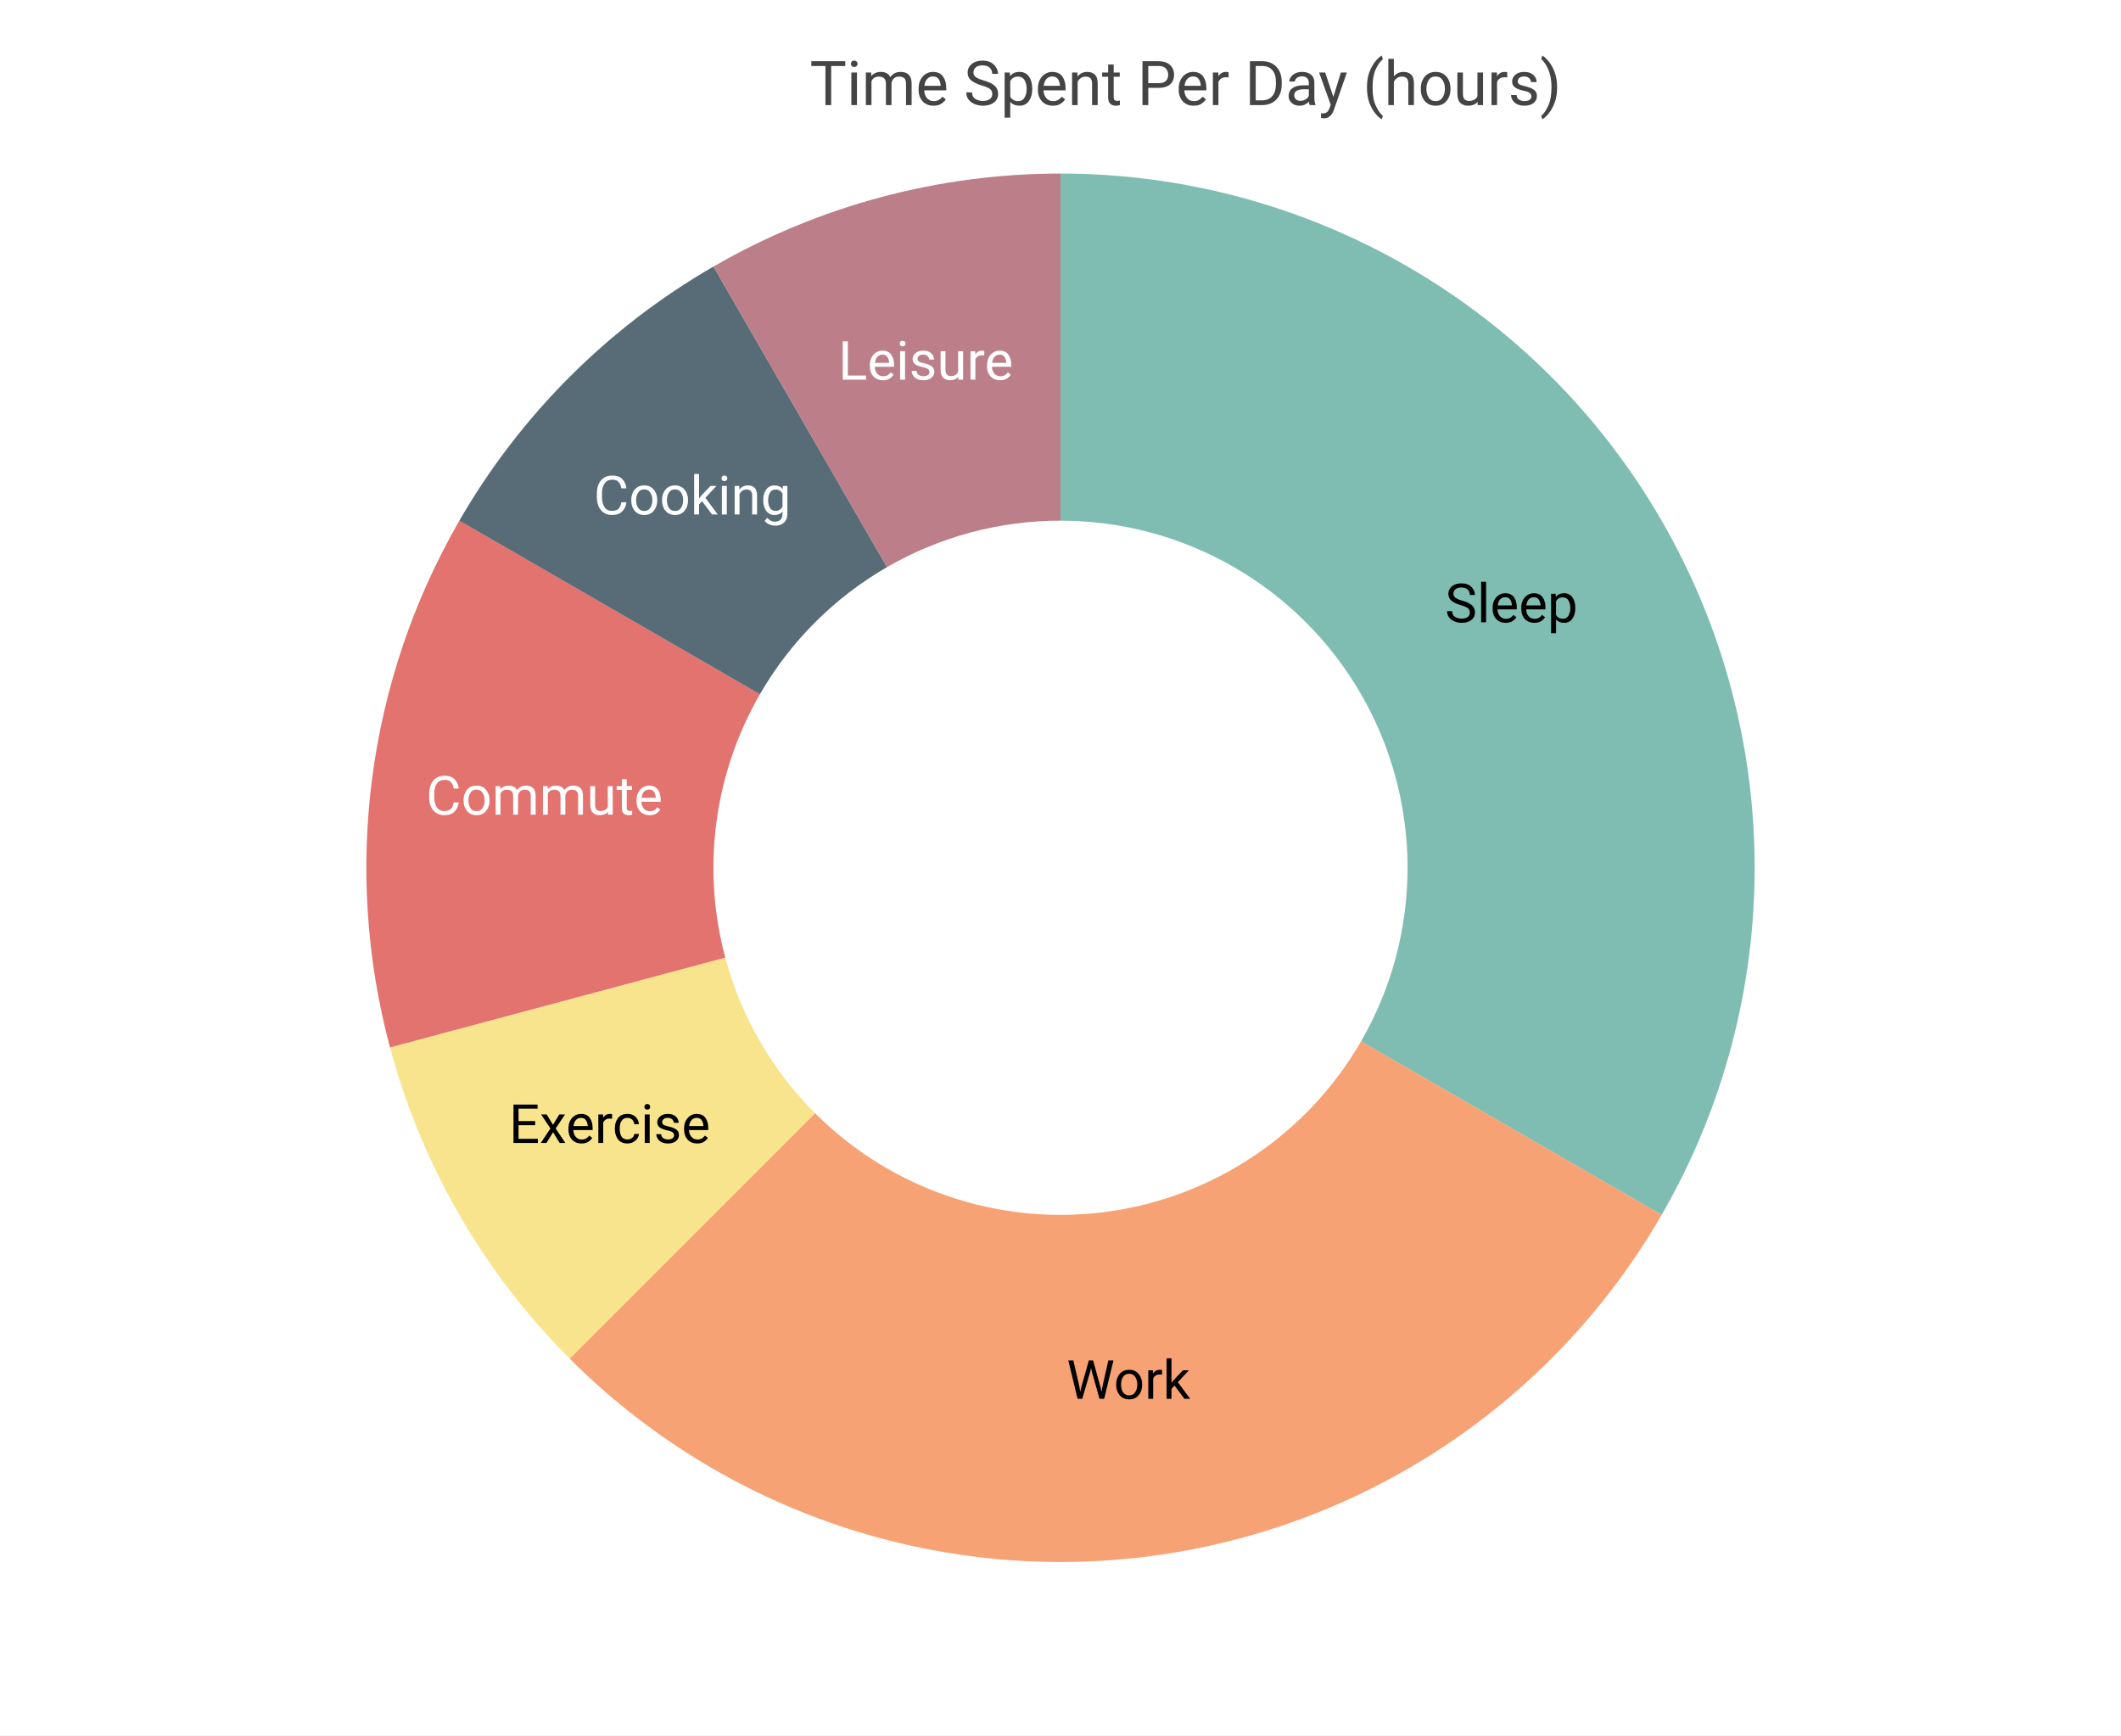
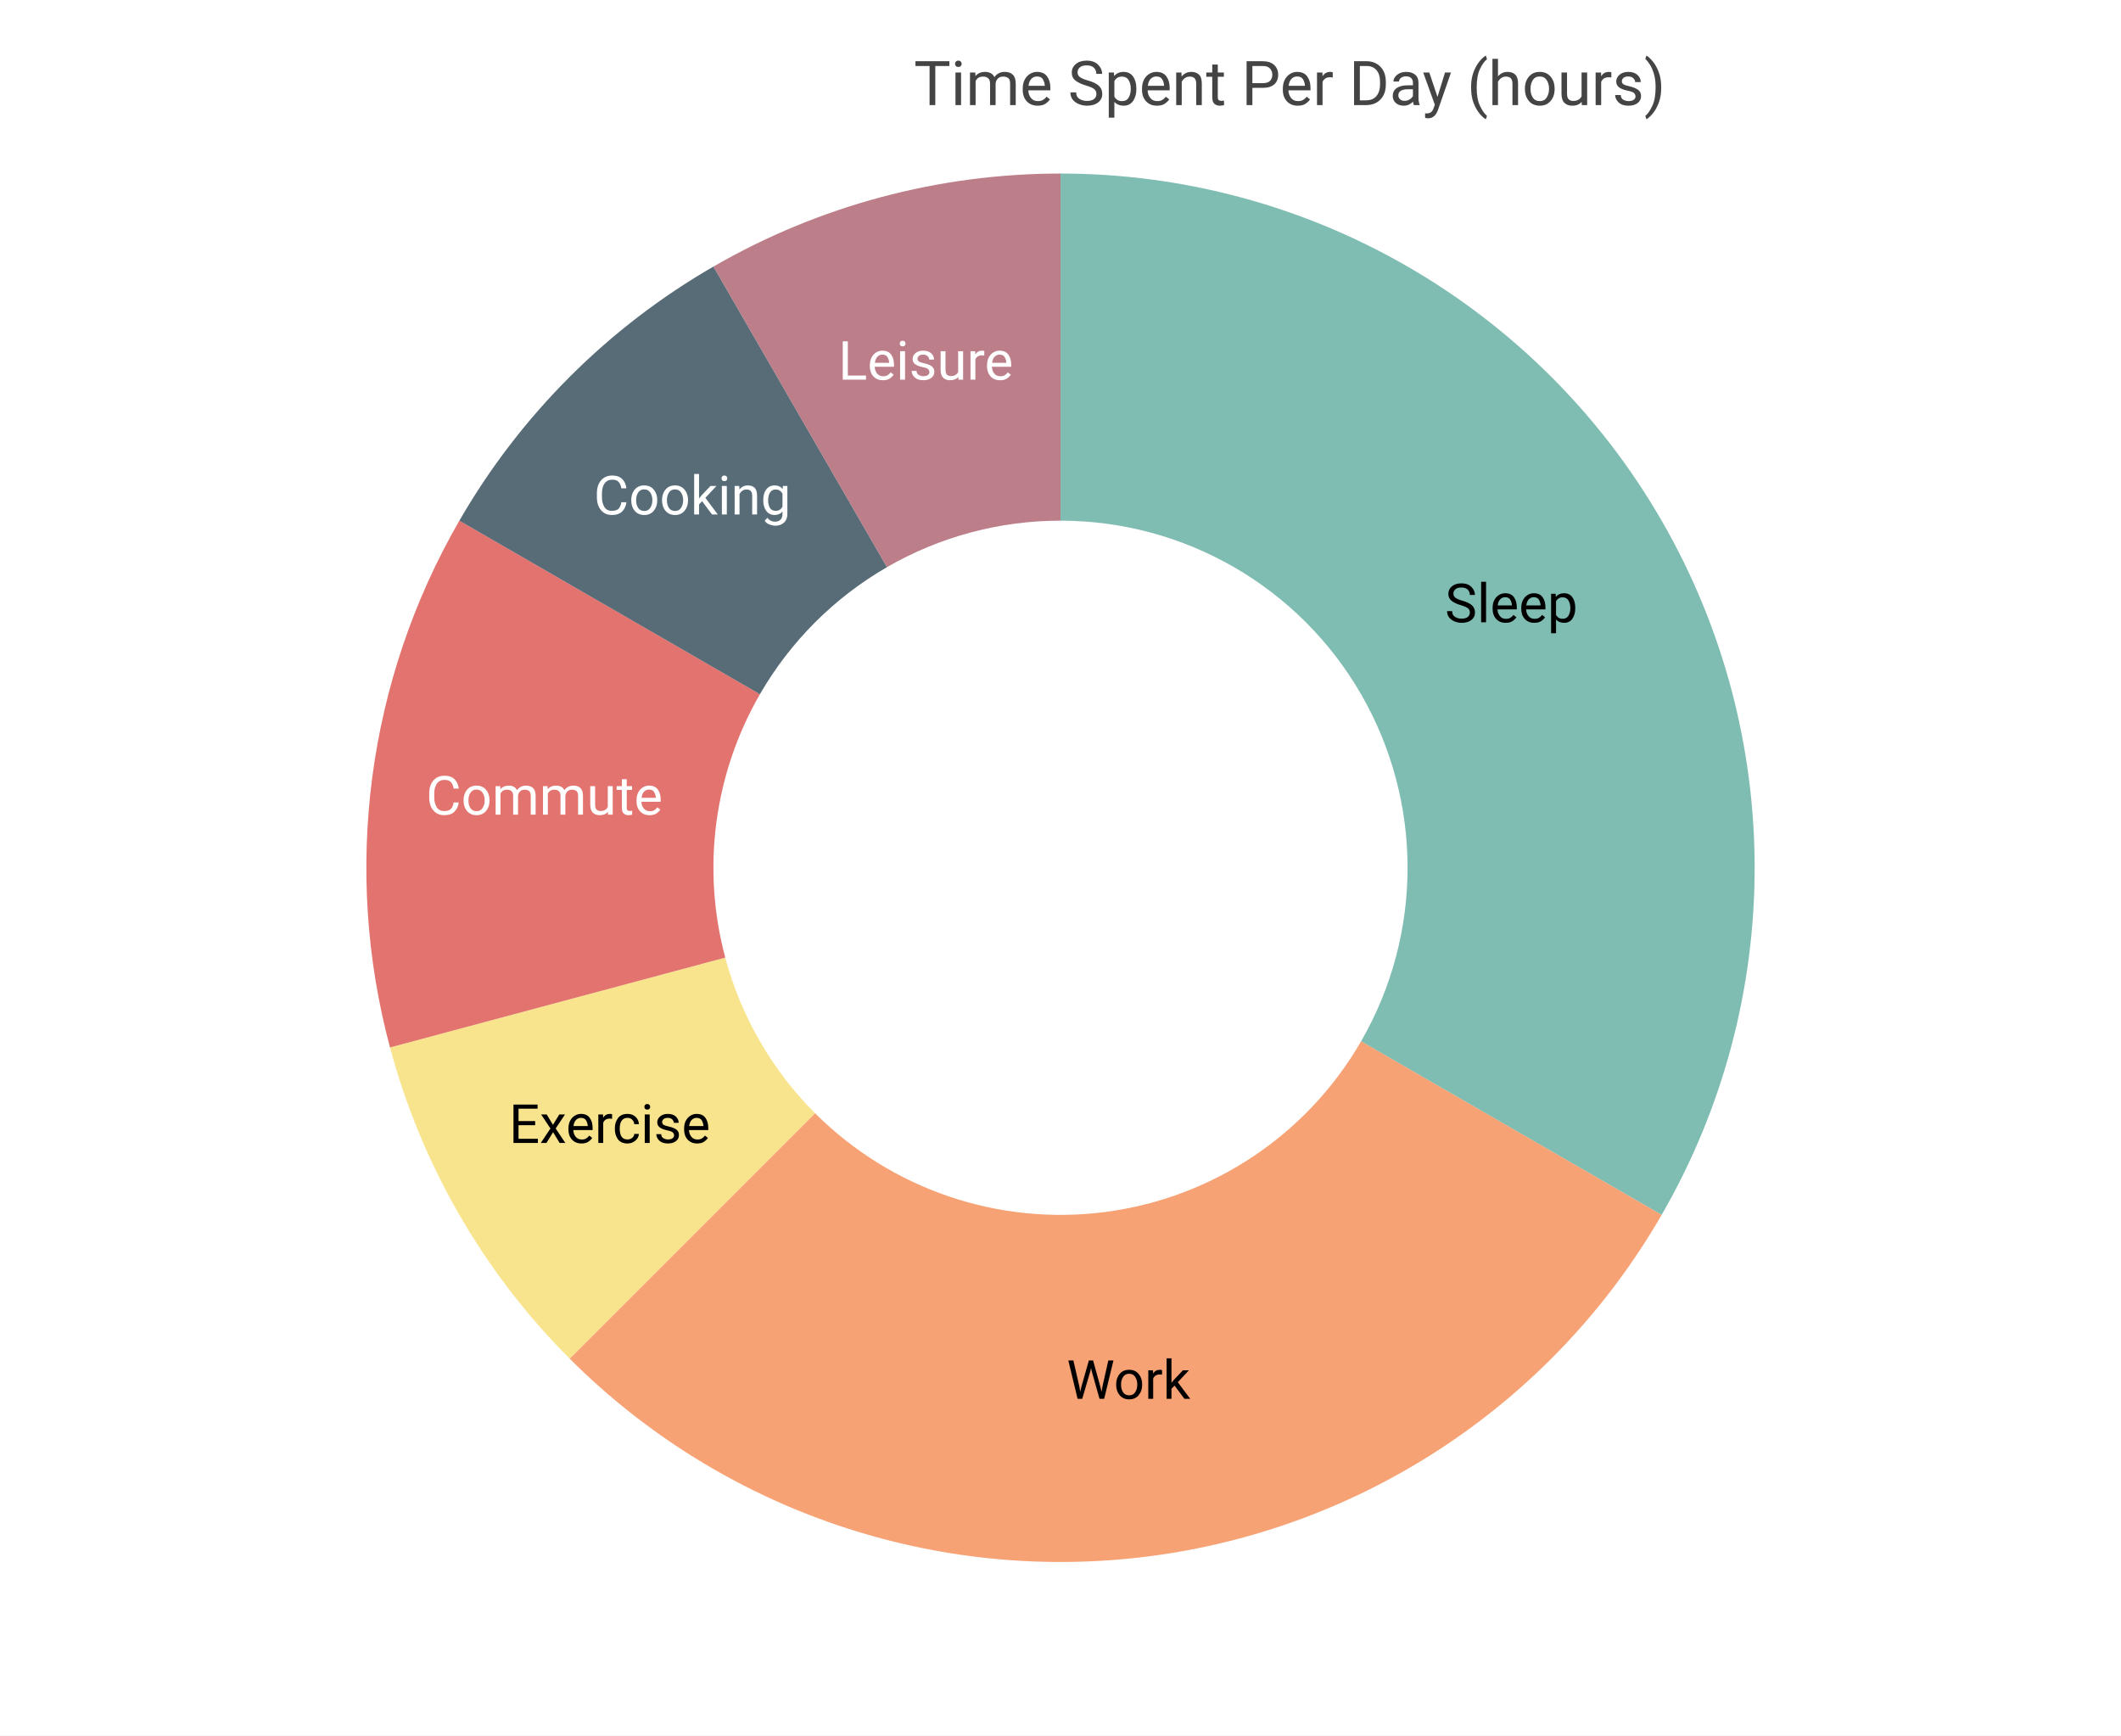
<svg xmlns="http://www.w3.org/2000/svg" width="550" height="450" viewBox="0 0 550 450">
  <path fill="#FFFFFF" d="M0 0 h550 v450 h-550 v-450Z" />
-   <text transform="translate(-65.0, 16.0)" fill="#444444" font-family="Roboto" font-weight="normal" font-size="16" x="275.0" y="11.25">Time Spent Per Day (hours)</text>
+   <text transform="translate(-65.0, 16.0)" fill="#444444" font-family="Roboto" font-weight="normal" font-size="16" x="302.0" y="11.25">Time Spent Per Day (hours)</text>
  <defs>
    <clipPath id="plot-clip">
      <rect x="0" y="0" width="441.0" height="381.0" />
    </clipPath>
  </defs>
  <g>
    <path d="M 275.0 45.0 A 180.0 180.0 0 0 1 430.885 315.0 L 352.942 270.0 A 90.0 90.0 0 0 0 275.0 135.0 Z" fill="#5fab9e" opacity="0.8" />
    <text x="391.913" y="157.5" fill="#000000" font-size="14" font-family="Roboto" text-anchor="middle" dominant-baseline="middle">Sleep</text>
    <path d="M 430.885 315.0 A 180.0 180.0 0 0 1 147.721 352.279 L 211.36 288.64 A 90.0 90.0 0 0 0 352.942 270.0 Z" fill="#f58b51" opacity="0.8" />
    <text x="292.621" y="358.845" fill="#000000" font-size="14" font-family="Roboto" text-anchor="middle" dominant-baseline="middle">Work</text>
    <path d="M 147.721 352.279 A 180.0 180.0 0 0 1 101.133 271.587 L 188.067 248.294 A 90.0 90.0 0 0 0 211.36 288.64 Z" fill="#f7dd72" opacity="0.8" />
    <text x="158.087" y="292.5" fill="#000000" font-size="14" font-family="Roboto" text-anchor="middle" dominant-baseline="middle">Exercise</text>
    <path d="M 101.133 271.587 A 180.0 180.0 0 0 1 119.115 135.0 L 197.058 180.0 A 90.0 90.0 0 0 0 188.067 248.294 Z" fill="#db504a" opacity="0.8" />
    <text x="141.155" y="207.379" fill="#ffffff" font-size="14" font-family="Roboto" text-anchor="middle" dominant-baseline="middle">Commute</text>
    <path d="M 119.115 135.0 A 180.0 180.0 0 0 1 185 69.115 L 230 147.058 A 90.0 90.0 0 0 0 197.058 180.0 Z" fill="#2e4756" opacity="0.8" />
    <text x="179.541" y="129.541" fill="#ffffff" font-size="14" font-family="Roboto" text-anchor="middle" dominant-baseline="middle">Cooking</text>
    <path d="M 185 69.115 A 180.0 180.0 0 0 1 275 45.0 L 275.0 135.0 A 90.0 90.0 0 0 0 230 147.058 Z" fill="#ab5f6b" opacity="0.8" />
    <text x="240.059" y="94.6" fill="#ffffff" font-size="14" font-family="Roboto" text-anchor="middle" dominant-baseline="middle">Leisure</text>
  </g>
</svg>
